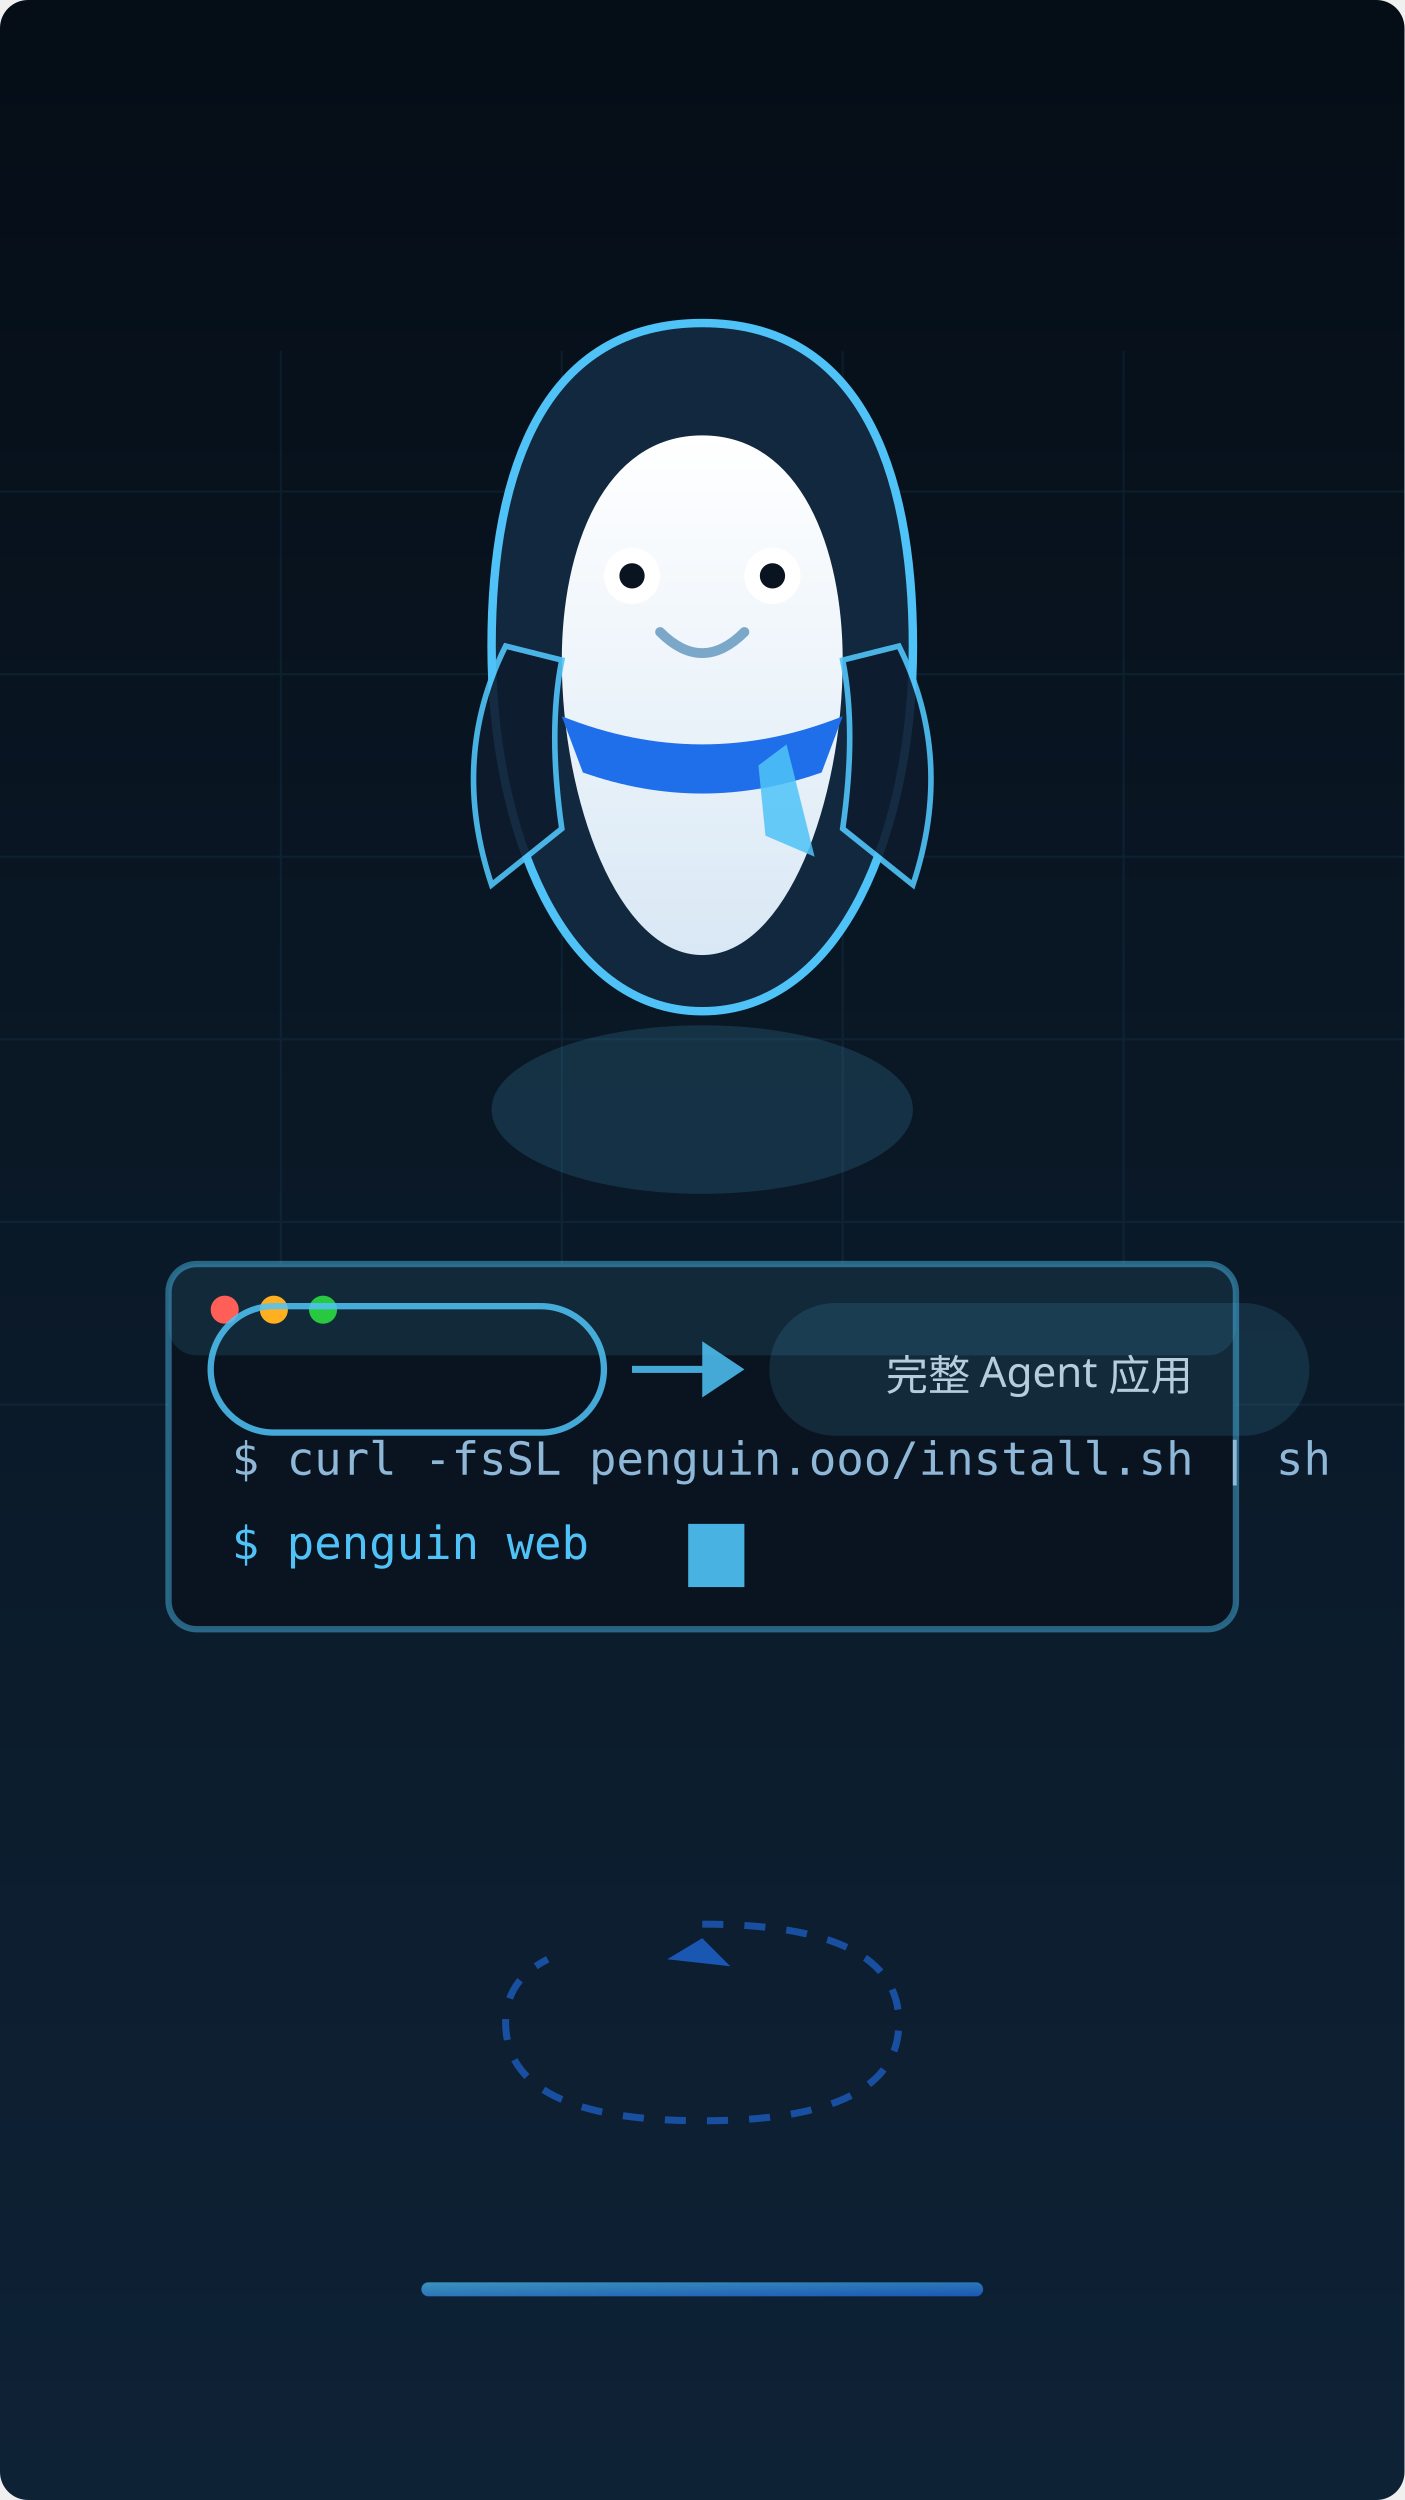
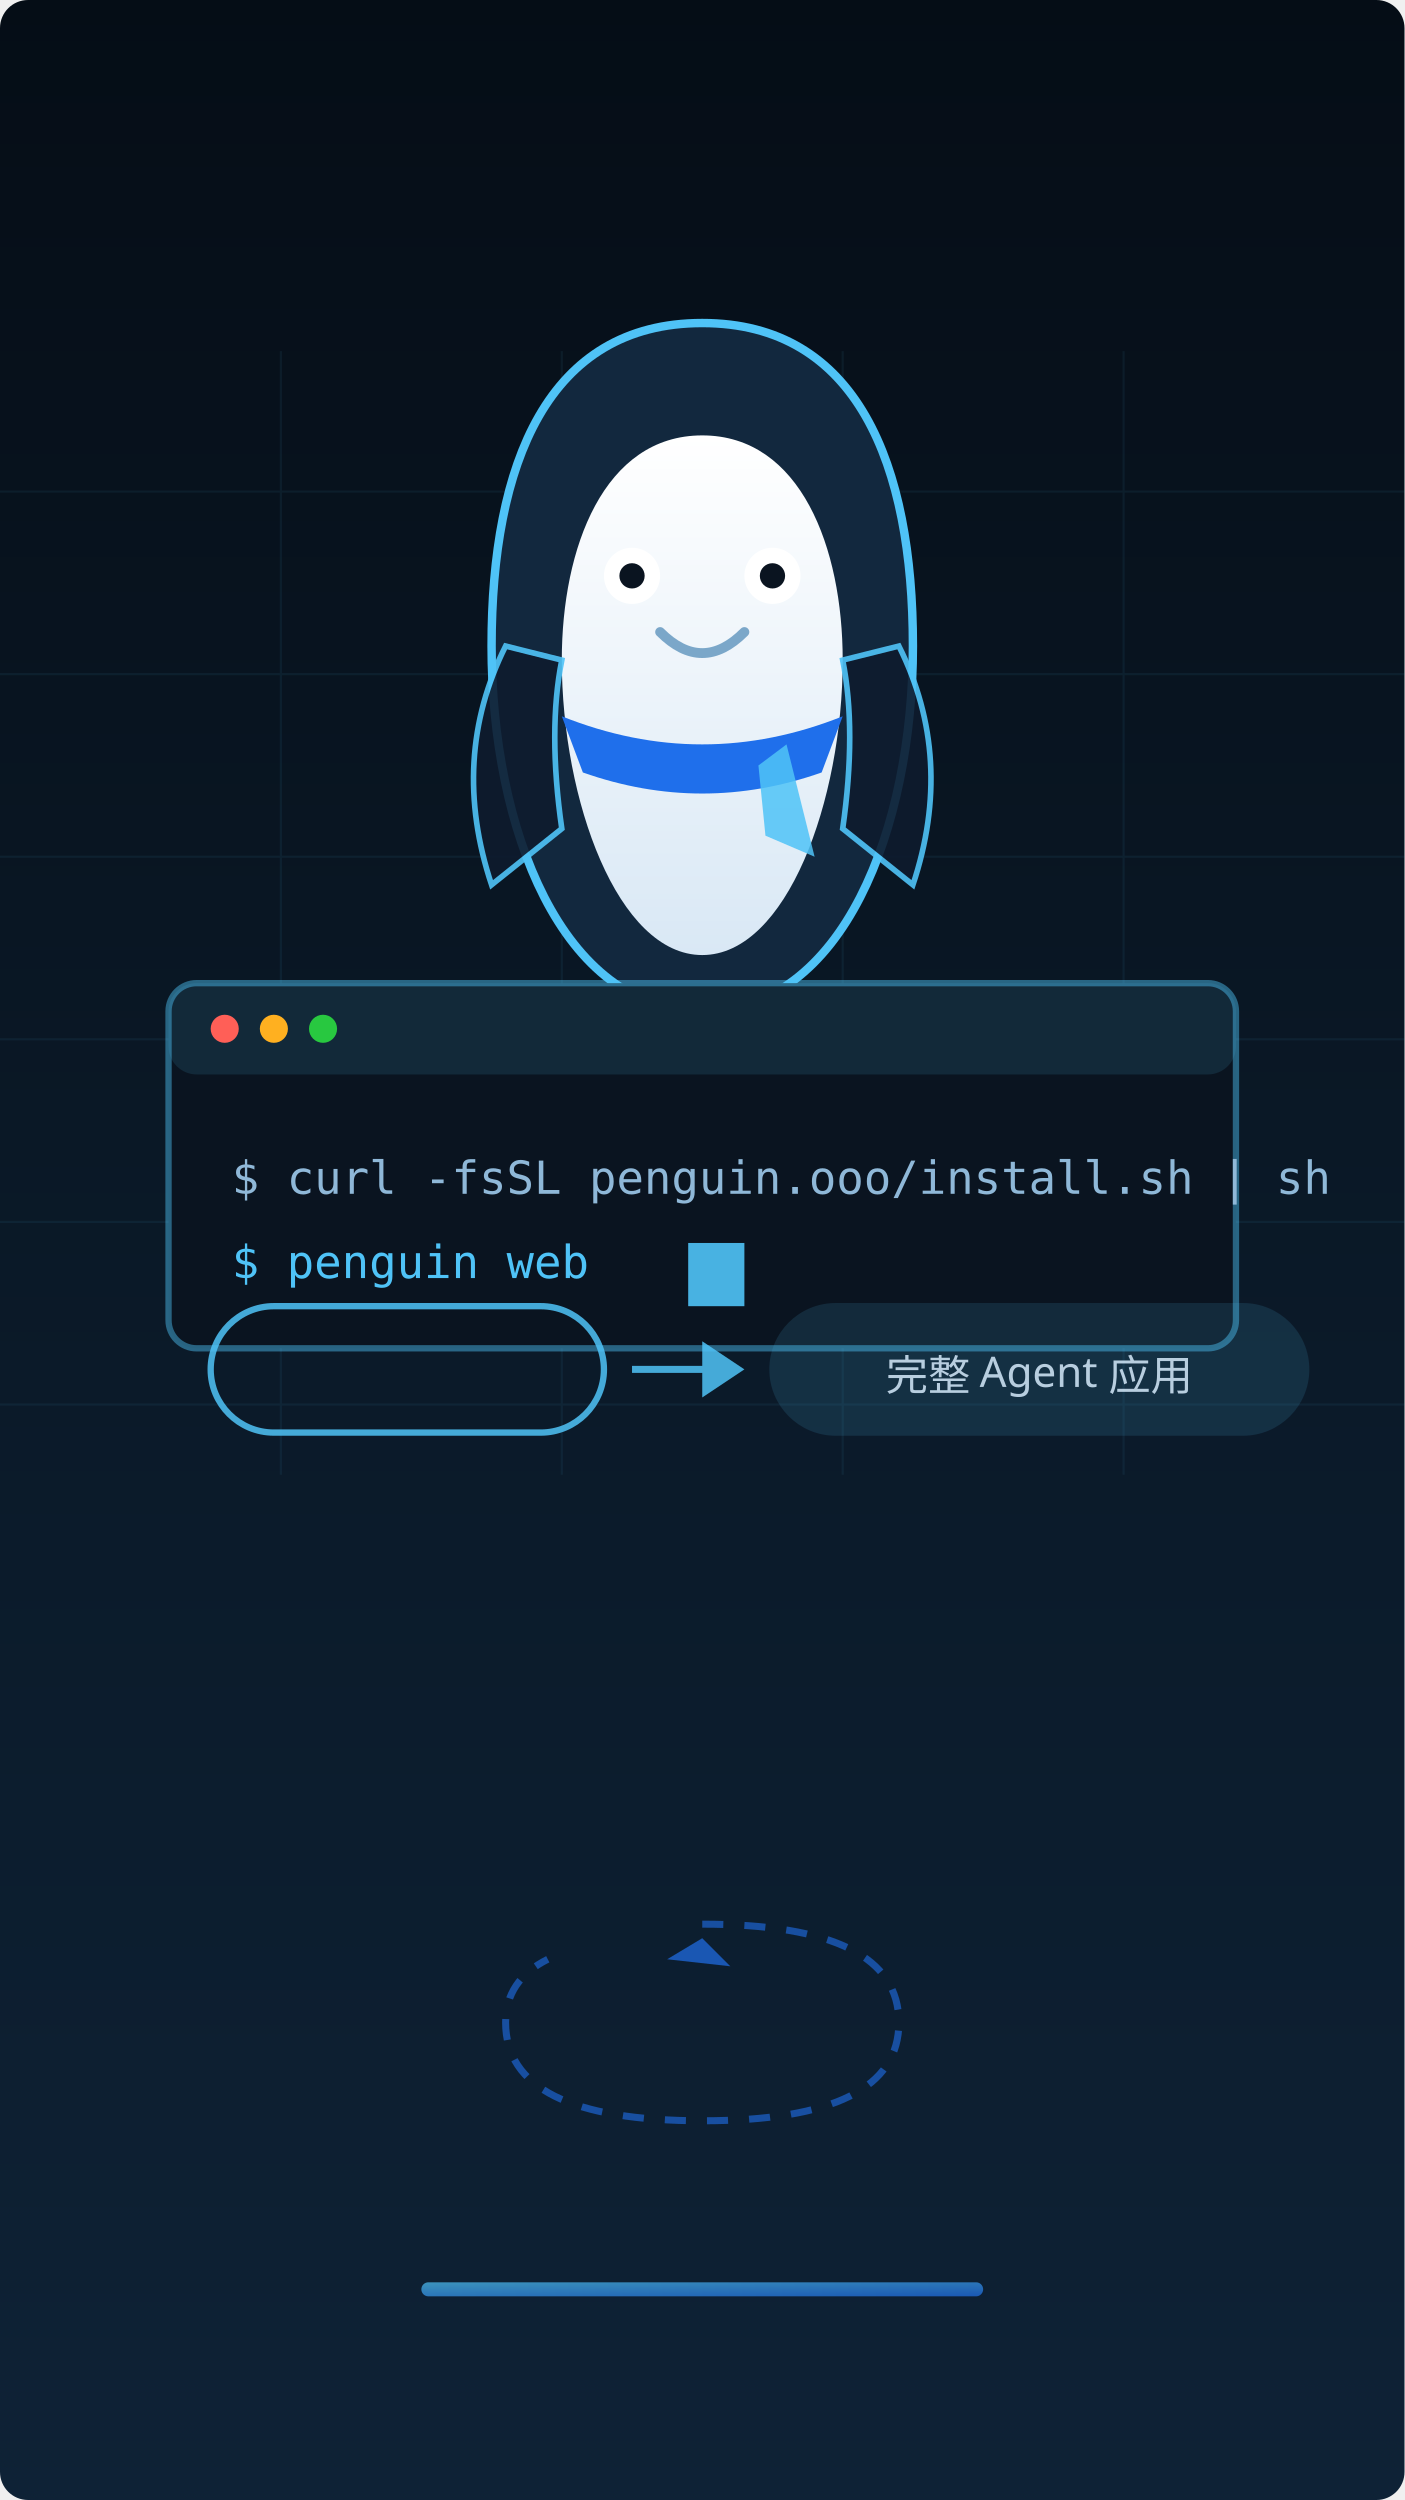
<svg xmlns="http://www.w3.org/2000/svg" viewBox="0 0 200 356" width="200" height="356">
  <defs>
    <linearGradient id="bg" x1="0" y1="0" x2="0" y2="1">
      <stop offset="0%" stop-color="#050D16" />
      <stop offset="45%" stop-color="#0A1826" />
      <stop offset="100%" stop-color="#0E2236" />
    </linearGradient>
    <linearGradient id="ice" x1="0" y1="0" x2="1" y2="1">
      <stop offset="0%" stop-color="#4FC3F7" />
      <stop offset="100%" stop-color="#1F6FEB" />
    </linearGradient>
    <linearGradient id="belly" x1="0" y1="0" x2="0" y2="1">
      <stop offset="0%" stop-color="#FFFFFF" />
      <stop offset="100%" stop-color="#D9E8F5" />
    </linearGradient>
    <filter id="neon">
      <feGaussianBlur stdDeviation="2.5" result="blur" />
      <feMerge>
        <feMergeNode in="blur" />
        <feMergeNode in="SourceGraphic" />
      </feMerge>
    </filter>
  </defs>
  <rect width="200" height="356" fill="url(#bg)" rx="4" />
  <g opacity=".07" stroke="#4FC3F7" stroke-width=".3">
    <line x1="0" y1="70" x2="200" y2="70" />
    <line x1="0" y1="96" x2="200" y2="96" />
    <line x1="0" y1="122" x2="200" y2="122" />
    <line x1="0" y1="148" x2="200" y2="148" />
    <line x1="0" y1="174" x2="200" y2="174" />
    <line x1="0" y1="200" x2="200" y2="200" />
    <line x1="40" y1="50" x2="40" y2="210" />
    <line x1="80" y1="50" x2="80" y2="210" />
    <line x1="120" y1="50" x2="120" y2="210" />
    <line x1="160" y1="50" x2="160" y2="210" />
  </g>
  <g transform="translate(66,40)">
    <ellipse cx="34" cy="118" rx="30" ry="12" fill="#4FC3F7" opacity=".15" />
    <path d="M34 6 C12 6 4 26 4 52 C4 78 14 104 34 104 C54 104 64 78 64 52 C64 26 56 6 34 6 Z" fill="#12283E" stroke="#4FC3F7" stroke-width="1.2" />
    <path d="M34 22 C20 22 14 38 14 54 C14 74 22 96 34 96 C46 96 54 74 54 54 C54 38 48 22 34 22 Z" fill="url(#belly)" />
    <circle cx="24" cy="42" r="4" fill="#FFFFFF" />
    <circle cx="44" cy="42" r="4" fill="#FFFFFF" />
    <circle cx="24" cy="42" r="1.8" fill="#0A1420" />
    <circle cx="44" cy="42" r="1.8" fill="#0A1420" />
    <path d="M28 50 q6 6 12 0" stroke="#7BA7C9" stroke-width="1.4" fill="none" stroke-linecap="round" />
    <path d="M14 62 q20 8 40 0 l-3 8 q-17 6 -34 0 z" fill="#1F6FEB" />
    <path d="M46 66 l4 16 l-7 -3 l-1 -10 z" fill="#4FC3F7" opacity=".85" />
    <path d="M6 52 q-8 16 -2 34 l10 -8 q-2 -14 0 -24 z" fill="#0D1B2E" stroke="#4FC3F7" stroke-width=".8" opacity=".9" />
    <path d="M62 52 q8 16 2 34 l-10 -8 q2 -14 0 -24 z" fill="#0D1B2E" stroke="#4FC3F7" stroke-width=".8" opacity=".9" />
  </g>
-   <g transform="translate(24,180)">
+   <g transform="translate(24,140)">
    <rect x="0" y="0" width="152" height="52" rx="4" fill="#0A1420" stroke="#4FC3F7" stroke-opacity=".45" stroke-width=".9" />
    <rect x="0" y="0" width="152" height="13" rx="4" fill="#4FC3F7" opacity=".12" />
    <circle cx="8" cy="6.5" r="2" fill="#FF5F57" />
    <circle cx="15" cy="6.5" r="2" fill="#FFB020" />
    <circle cx="22" cy="6.5" r="2" fill="#28C840" />
    <g font-family="monospace">
      <text x="9" y="30" font-size="6.5" fill="#8FB8D8">$ curl -fsSL penguin.ooo/install.sh | sh</text>
      <text x="9" y="42" font-size="6.5" fill="#4FC3F7">$ penguin web</text>
      <rect x="74" y="37" width="8" height="9" fill="#4FC3F7" opacity=".9" />
    </g>
  </g>
  <g transform="translate(30,186)" opacity=".85">
    <rect x="0" y="0" width="56" height="18" rx="9" fill="none" stroke="#4FC3F7" stroke-width=".9" />
    <path d="M60 9 L74 9" stroke="#4FC3F7" stroke-width="1" marker-end="none" />
    <path d="M70 5 l6 4 l-6 4 z" fill="#4FC3F7" />
    <rect x="80" y="0" width="76" height="18" rx="9" fill="#4FC3F7" opacity=".15" stroke="#4FC3F7" stroke-width=".9" />
    <text x="118" y="12" text-anchor="middle" font-family="system-ui,sans-serif" font-size="6" fill="#D6EDFF">完整 Agent 应用</text>
  </g>
  <path d="M100 274 q28 0 28 14 q0 14 -28 14 q-28 0 -28 -14 q0 -6 6 -9" fill="none" stroke="#1F6FEB" stroke-width="1" stroke-dasharray="3 3" opacity=".6" />
  <path d="M104 280 l-4 -4 l-5 3" fill="#1F6FEB" opacity=".7" />
  <rect x="60" y="325" width="80" height="2" rx="1" fill="url(#ice)" opacity=".7" />
  <g font-family="system-ui,sans-serif" font-size="5.5" fill="#475569" text-anchor="middle">
  </g>
</svg>
